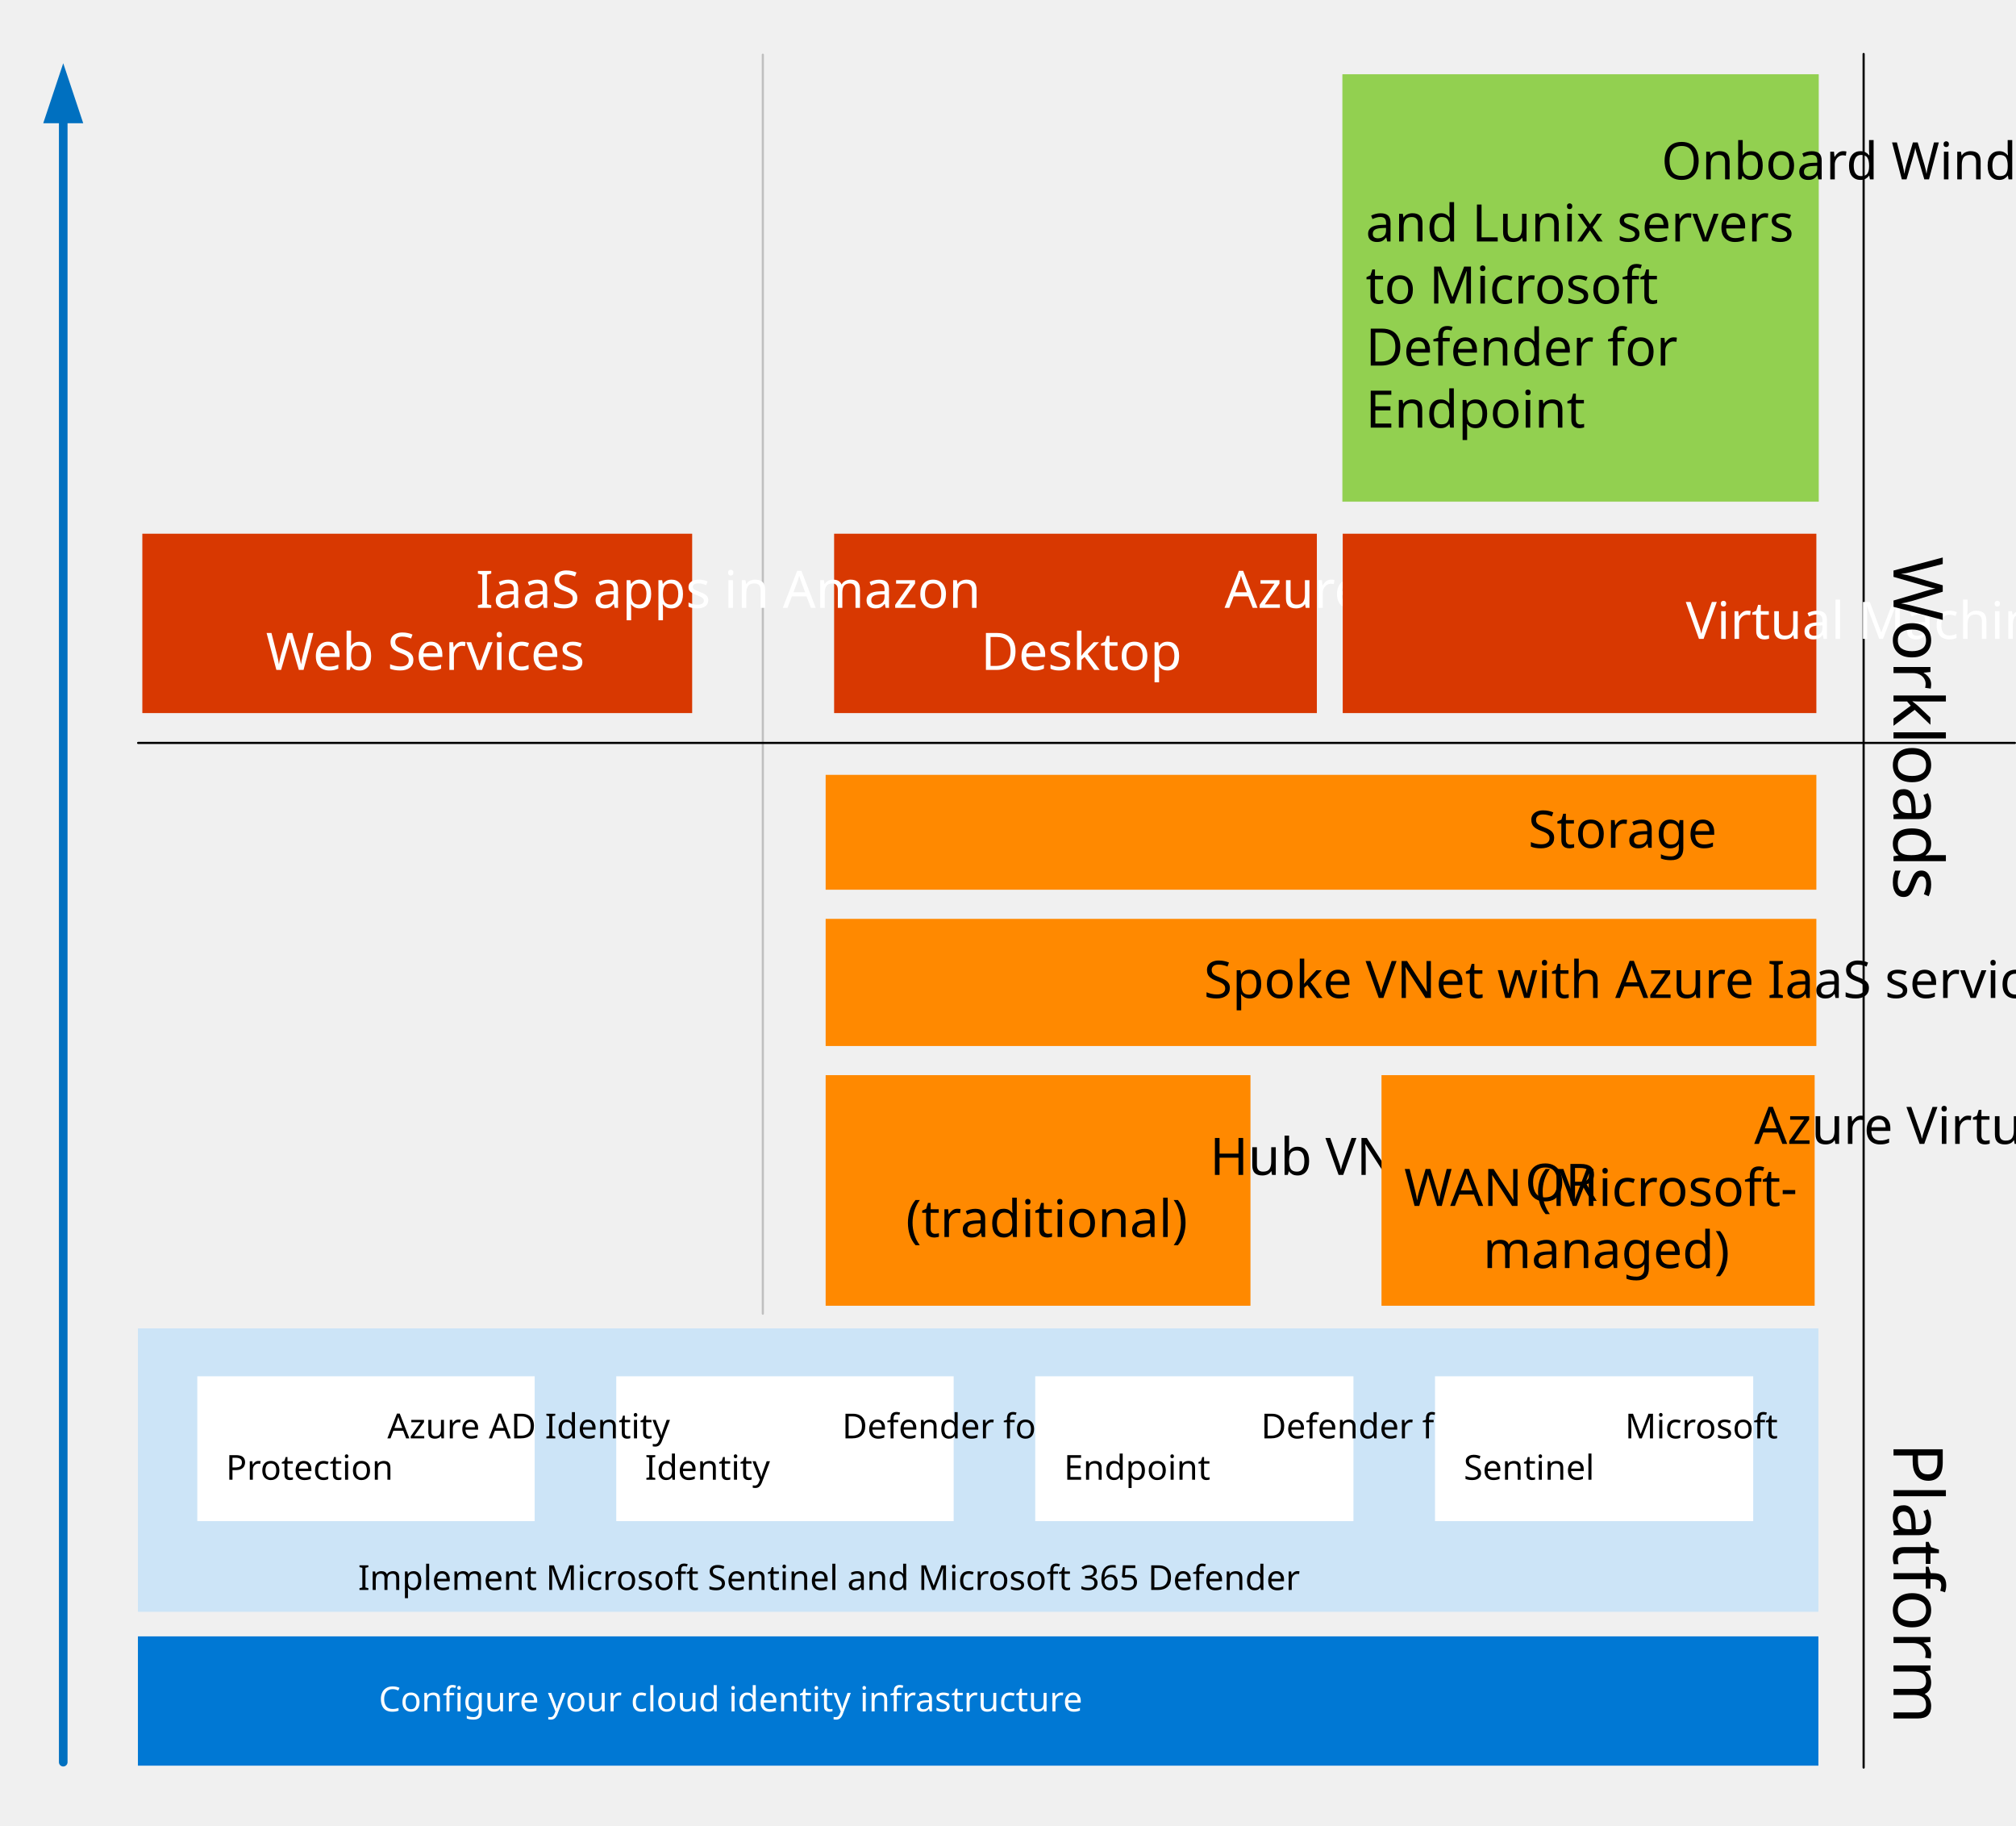
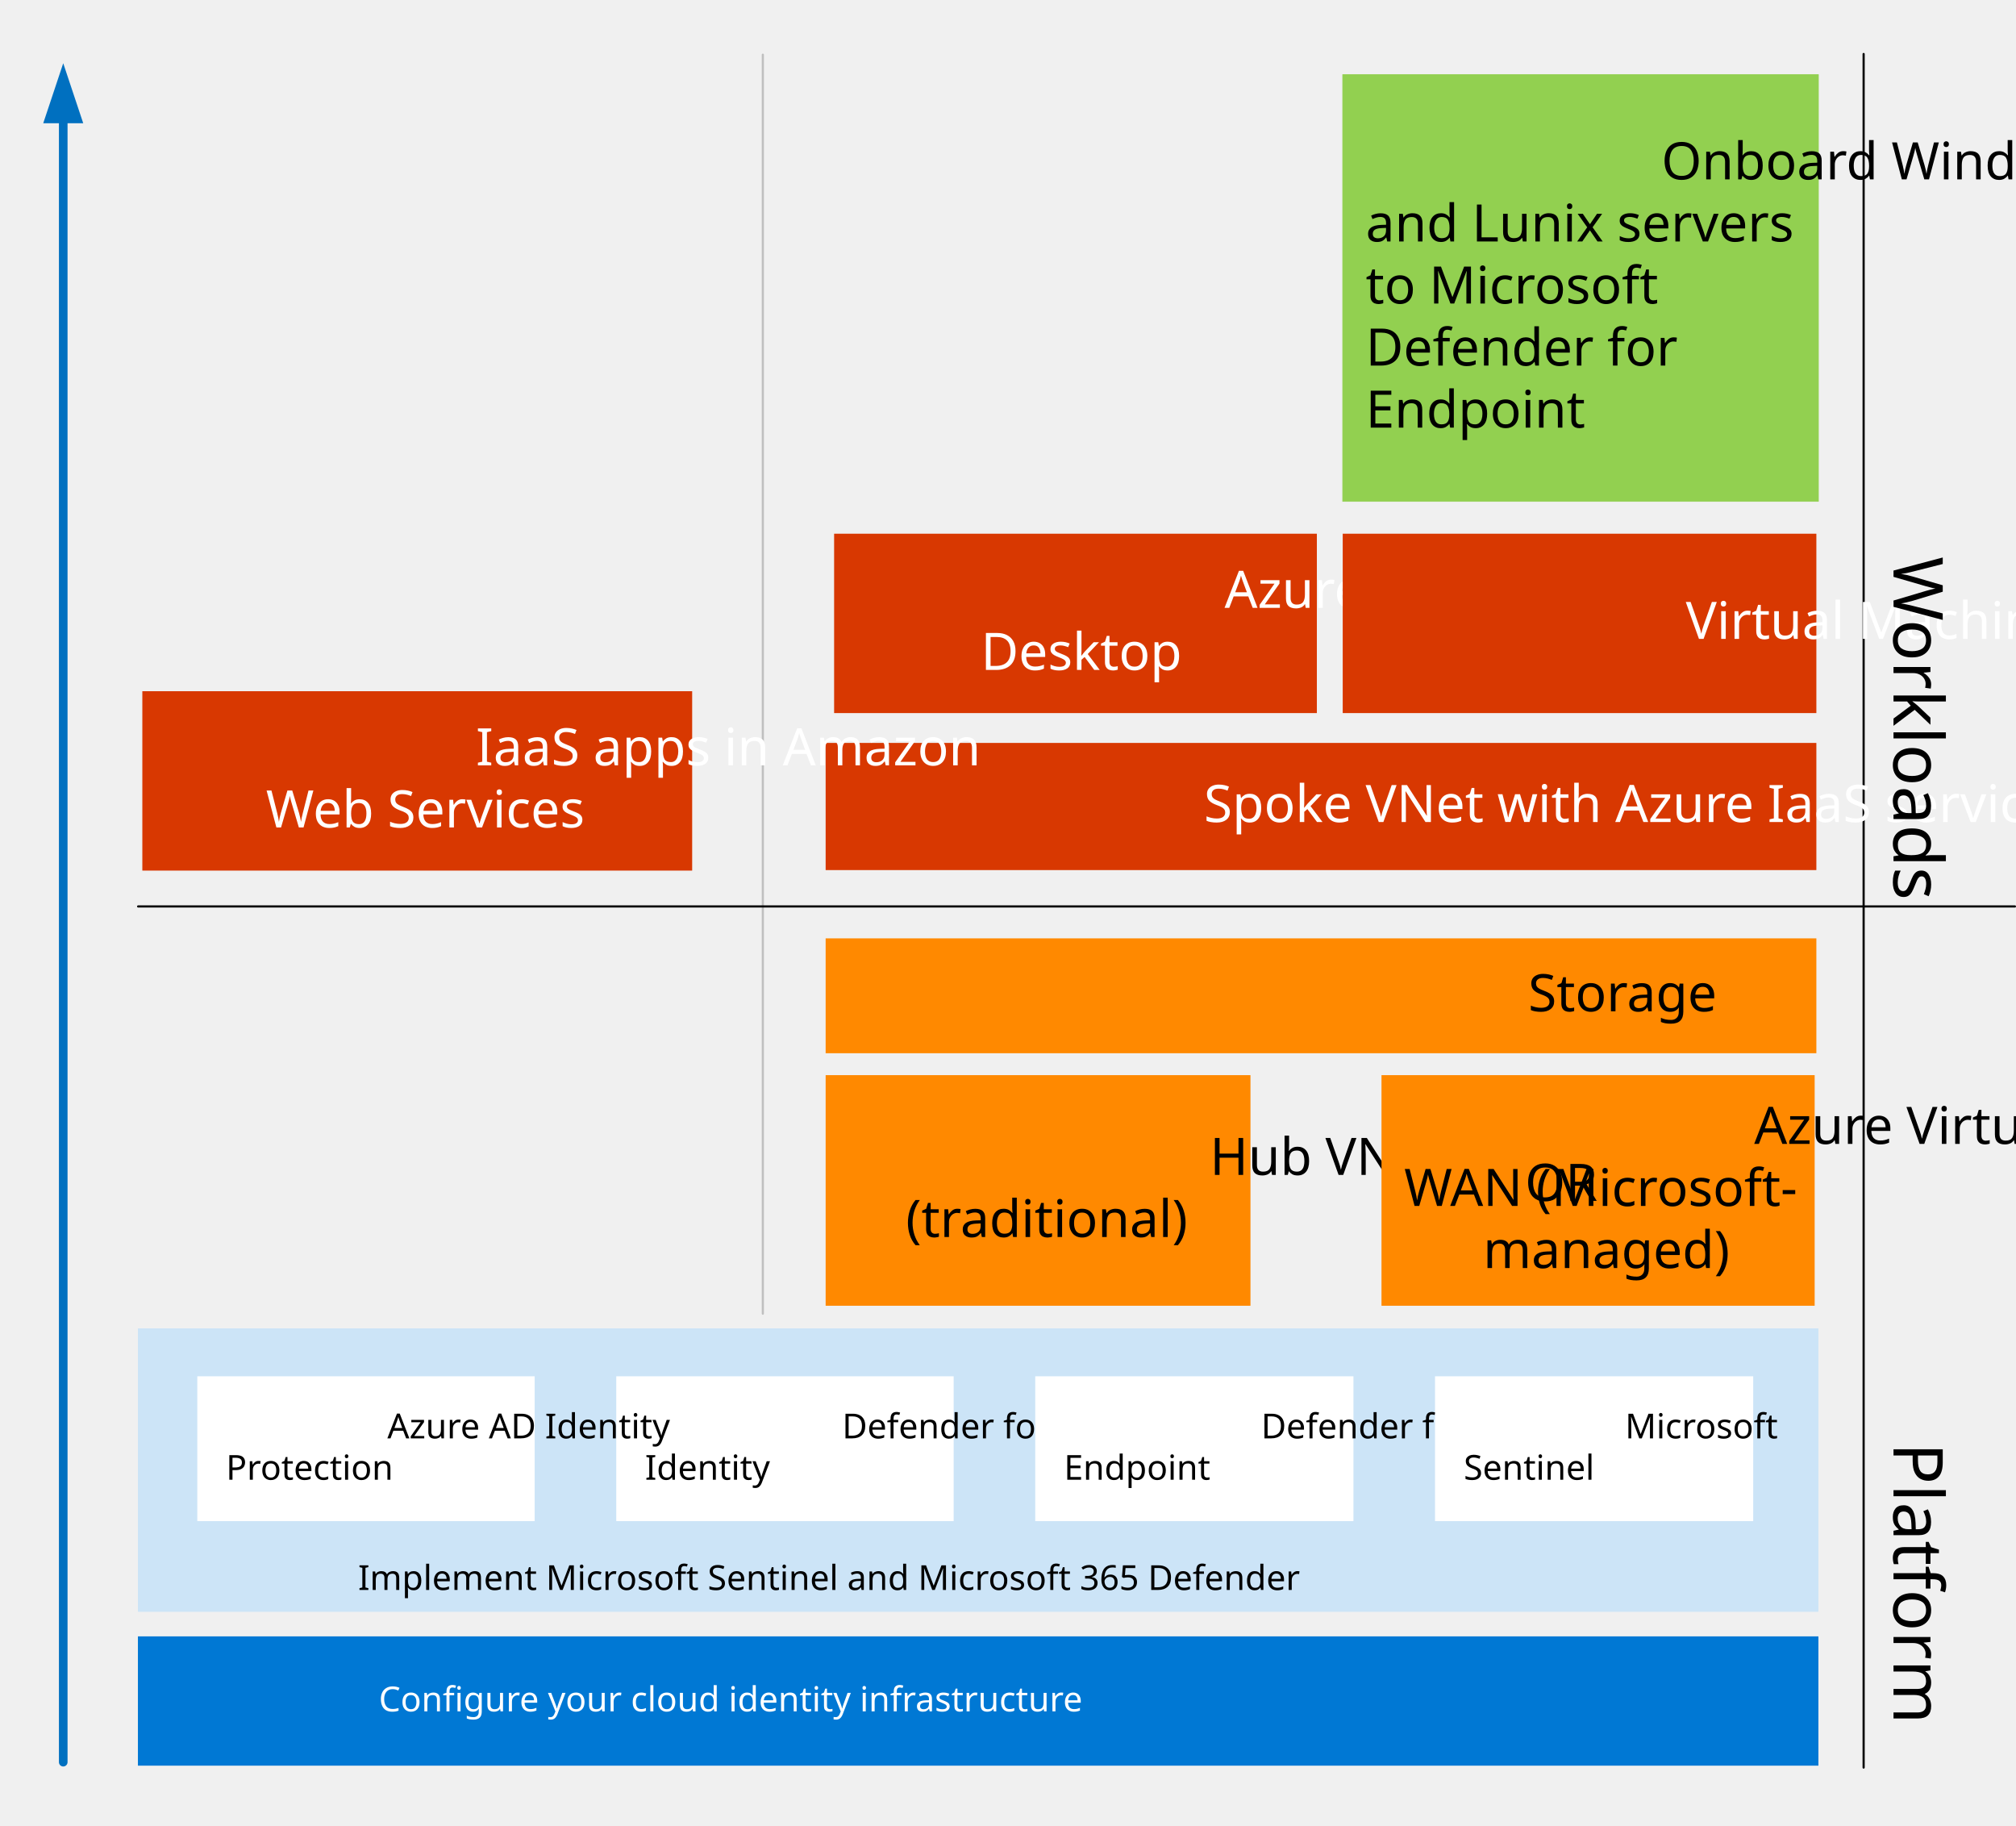
<svg xmlns="http://www.w3.org/2000/svg" xmlns:ns1="http://schemas.microsoft.com/visio/2003/SVGExtensions/" xmlns:xlink="http://www.w3.org/1999/xlink" width="9.747in" height="8.824in" viewBox="0 0 701.789 635.34" xml:space="preserve" color-interpolation-filters="sRGB" class="st18">
  <ns1:documentProperties ns1:langID="1033" ns1:viewMarkup="false">
    <ns1:userDefs>
      <ns1:ud ns1:nameU="msvConvertTheme" />
    </ns1:userDefs>
  </ns1:documentProperties>
  <style type="text/css">
	
		.st1 {stroke:#bfbfbf;stroke-linecap:round;stroke-linejoin:round;stroke-width:0.75}
		.st2 {stroke:#000000;stroke-linecap:round;stroke-linejoin:round;stroke-width:0.75}
		.st3 {fill:#0078d4;stroke:none;stroke-linecap:round;stroke-linejoin:round;stroke-width:0.24}
		.st4 {fill:#ffffff;font-family:Segoe UI Semibold;font-size:1em}
		.st5 {fill:#cce4f7;stroke:none;stroke-linecap:round;stroke-linejoin:round;stroke-width:0.24}
		.st6 {fill:#000000;font-family:Segoe UI;font-size:1em}
		.st7 {fill:#ffffff;stroke:none;stroke-linecap:round;stroke-linejoin:round;stroke-width:0.24}
		.st8 {font-size:1em}
		.st9 {fill:#92d050;stroke:#92d050;stroke-linecap:round;stroke-linejoin:round;stroke-width:0.24}
		.st10 {fill:#000000;font-family:Segoe UI;font-size:1.5em}
		.st11 {fill:#ff8900;stroke:none;stroke-linecap:round;stroke-linejoin:round;stroke-width:0.75}
		.st12 {fill:#d83801;stroke:none;stroke-linecap:round;stroke-linejoin:round;stroke-width:0.75}
		.st13 {fill:#ffffff;font-family:Segoe UI;font-size:1.5em}
		.st14 {fill:none;stroke:none;stroke-linecap:round;stroke-linejoin:round;stroke-width:0.75}
		.st15 {fill:#000000;font-family:Segoe UI Semibold;font-size:2em}
		.st16 {marker-end:url(#mrkr13-71);stroke:#0070c0;stroke-linecap:round;stroke-linejoin:round;stroke-width:3}
		.st17 {fill:#0070c0;fill-opacity:1;stroke:#0070c0;stroke-opacity:1;stroke-width:0.431}
		.st18 {fill:none;fill-rule:evenodd;font-size:12px;overflow:visible;stroke-linecap:square;stroke-miterlimit:3}
	
	</style>
  <defs id="Markers">
    <g id="lend13">
      <path d="M 3 1 L 0 0 L 3 -1 L 3 1 " style="stroke:none" />
    </g>
    <marker id="mrkr13-71" class="st17" ns1:arrowType="13" ns1:arrowSize="4" ns1:setback="6.96" refX="-6.96" orient="auto" markerUnits="strokeWidth" overflow="visible">
      <use xlink:href="#lend13" transform="scale(-2.32,-2.32) " />
    </marker>
  </defs>
  <g ns1:mID="0" ns1:index="1" ns1:groupContext="foregroundPage">
    <ns1:userDefs>
      <ns1:ud ns1:nameU="visNavType" ns1:val="VT0(1):26" />
    </ns1:userDefs>
    <ns1:pageProperties ns1:drawingScale="1" ns1:pageScale="1" ns1:drawingUnits="19" ns1:shadowOffsetX="8.50394" ns1:shadowOffsetY="-8.50394" />
    <g id="shape2078-1" ns1:mID="2078" ns1:groupContext="shape" transform="translate(900.885,19.0424) rotate(90)">
      <ns1:userDefs>
        <ns1:ud ns1:nameU="visNavOrder" ns1:val="VT0(114000):26" />
      </ns1:userDefs>
      <path d="M0 635.34 L438.18 635.34" class="st1" />
    </g>
    <g id="shape2079-4" ns1:mID="2079" ns1:groupContext="shape" transform="translate(1284.09,18.7951) rotate(90)">
      <ns1:userDefs>
        <ns1:ud ns1:nameU="visNavOrder" ns1:val="VT0(115000):26" />
      </ns1:userDefs>
      <path d="M0 635.34 L596.41 635.34" class="st2" />
    </g>
    <a xlink:href="https://aka.ms/zero-trust-m365-identity">
      <g id="shape2080-7" ns1:mID="2080" ns1:groupContext="shape" transform="translate(48.0095,-20.7939)">
        <ns1:userDefs>
          <ns1:ud ns1:nameU="visVersion" ns1:val="VT0(15):26" />
          <ns1:ud ns1:nameU="visNavOrder" ns1:val="VT0(86000):26" />
        </ns1:userDefs>
        <ns1:textBlock ns1:margins="rect(4,4,4,8)" />
        <ns1:textRect cx="292.5" cy="612.84" width="585" height="45" />
        <rect x="0" y="590.34" width="585" height="45" class="st3" />
        <text x="15.2" y="616.44" class="st4" ns1:langID="1033">
          <ns1:paragraph ns1:indentLeft="7.2" />
          <ns1:tabList />Configure your cloud identity infrastructure</text>
      </g>
    </a>
-     <a xlink:href="https://learn.microsoft.com/en-us/security/operations/siem-xdr-overview">
+     <a xlink:href="https://learn.microsoft.com/security/operations/siem-xdr-overview">
      <g id="shape2082-10" ns1:mID="2082" ns1:groupContext="shape" transform="translate(48.0095,-74.3502)">
        <ns1:userDefs>
          <ns1:ud ns1:nameU="visVersion" ns1:val="VT0(15):26" />
          <ns1:ud ns1:nameU="visNavOrder" ns1:val="VT0(88000):26" />
        </ns1:userDefs>
        <ns1:textBlock ns1:margins="rect(4,4,4,8)" ns1:verticalAlign="2" />
        <ns1:textRect cx="292.5" cy="586.018" width="585" height="98.644" />
        <rect x="0" y="536.697" width="585" height="98.644" class="st5" />
        <text x="8" y="627.74" class="st6" ns1:langID="1033">
          <ns1:paragraph />
          <ns1:tabList />Implement Microsoft Sentinel and Microsoft 365 Defender</text>
      </g>
    </a>
    <a xlink:href="https://aka.ms/zero-trust-m365-defender">
      <g id="shape2083-13" ns1:mID="2083" ns1:groupContext="shape" transform="translate(214.526,-105.914)">
        <ns1:userDefs>
          <ns1:ud ns1:nameU="visVersion" ns1:val="VT0(15):26" />
          <ns1:ud ns1:nameU="visNavOrder" ns1:val="VT0(89000):26" />
        </ns1:userDefs>
        <ns1:textBlock ns1:margins="rect(10,10,10,10)" />
        <ns1:textRect cx="58.724" cy="610.14" width="117.45" height="50.4" />
        <rect x="0" y="584.94" width="117.449" height="50.4" class="st7" />
        <text x="10" y="606.54" class="st6" ns1:langID="1033">
          <ns1:paragraph />
          <ns1:tabList />Defender for <tspan x="10" dy="1.2em" class="st8">Identity</tspan>
        </text>
      </g>
    </a>
    <a xlink:href="https://aka.ms/zero-trust-m365-defender">
      <g id="shape2084-17" ns1:mID="2084" ns1:groupContext="shape" transform="translate(360.377,-105.914)">
        <ns1:userDefs>
          <ns1:ud ns1:nameU="visVersion" ns1:val="VT0(15):26" />
          <ns1:ud ns1:nameU="visNavOrder" ns1:val="VT0(90000):26" />
        </ns1:userDefs>
        <ns1:textBlock ns1:margins="rect(10,10,10,10)" />
        <ns1:textRect cx="55.383" cy="610.14" width="110.77" height="50.4" />
        <rect x="0" y="584.94" width="110.767" height="50.4" class="st7" />
        <text x="10" y="606.54" class="st6" ns1:langID="1033">
          <ns1:paragraph />
          <ns1:tabList />Defender for <tspan x="10" dy="1.2em" class="st8">Endpoint</tspan>
        </text>
      </g>
    </a>
-     <a xlink:href="https://learn.microsoft.com/en-us/microsoft-365/security/defender-endpoint/onboard-configure">
+     <a xlink:href="https://learn.microsoft.com/microsoft-365/security/defender-endpoint/onboard-configure">
      <g id="shape2085-21" ns1:mID="2085" ns1:groupContext="shape" transform="translate(467.414,-460.829)">
        <ns1:userDefs>
          <ns1:ud ns1:nameU="visVersion" ns1:val="VT0(15):26" />
          <ns1:ud ns1:nameU="visNavOrder" ns1:val="VT0(91000):26" />
        </ns1:userDefs>
        <ns1:textBlock ns1:margins="rect(4,4,4,8)" />
        <ns1:textRect cx="82.798" cy="561.069" width="165.6" height="148.543" />
        <rect x="0" y="486.798" width="165.595" height="148.543" class="st9" />
        <text x="8" y="523.27" class="st10" ns1:langID="1033">
          <ns1:paragraph />
          <ns1:tabList />Onboard Windows <tspan x="8" dy="1.2em" class="st8">and Lunix servers </tspan>
          <tspan x="8" dy="1.2em" class="st8">to Microsoft </tspan>
          <tspan x="8" dy="1.2em" class="st8">Defender for </tspan>
          <tspan x="8" dy="1.2em" class="st8">Endpoint</tspan>
        </text>
      </g>
    </a>
    <a xlink:href="https://learn.microsoft.com/security/zero-trust/azure-infrastructure-networking">
      <g id="shape2102-28" ns1:mID="2102" ns1:groupContext="shape" transform="translate(287.414,-180.87)">
        <ns1:userDefs>
          <ns1:ud ns1:nameU="visNavOrder" ns1:val="VT0(108000):26" />
        </ns1:userDefs>
        <ns1:textBlock ns1:margins="rect(4,4,4,4)" />
        <ns1:textRect cx="73.942" cy="595.211" width="147.89" height="80.258" />
        <rect x="0" y="555.082" width="147.885" height="80.258" class="st11" />
        <text x="30.81" y="589.81" class="st10" ns1:langID="1033">
          <ns1:paragraph ns1:horizAlign="1" ns1:bulletSize="0.166667" />
          <ns1:tabList />Hub VNets <tspan x="27.92" dy="1.2em" class="st8">(traditional)</tspan>
        </text>
      </g>
    </a>
    <a xlink:href="https://learn.microsoft.com/security/zero-trust/azure-infrastructure-iaas">
-       <g id="shape2103-32" ns1:mID="2103" ns1:groupContext="shape" transform="translate(287.414,-271.271)">
+       <g id="shape2103-32" ns1:mID="2103" ns1:groupContext="shape" transform="translate(287.414,-332.502)">
        <ns1:userDefs>
          <ns1:ud ns1:nameU="visNavOrder" ns1:val="VT0(109000):26" />
        </ns1:userDefs>
        <ns1:textBlock ns1:margins="rect(4,4,4,4)" />
        <ns1:textRect cx="172.44" cy="613.211" width="344.89" height="44.258" />
-         <rect x="0" y="591.082" width="344.881" height="44.258" class="st11" />
-         <text x="28.72" y="618.61" class="st10" ns1:langID="1033">
+         <rect x="0" y="591.082" width="344.881" height="44.258" class="st12" />
+         <text x="28.72" y="618.61" class="st13" ns1:langID="1033">
          <ns1:paragraph ns1:horizAlign="1" ns1:bulletSize="0.166667" />
          <ns1:tabList />Spoke VNet with Azure IaaS services</text>
      </g>
    </a>
    <a xlink:href="https://learn.microsoft.com/security/zero-trust/azure-infrastructure-storage">
-       <g id="shape2104-35" ns1:mID="2104" ns1:groupContext="shape" transform="translate(287.414,-325.671)">
+       <g id="shape2104-35" ns1:mID="2104" ns1:groupContext="shape" transform="translate(287.414,-268.759)">
        <ns1:userDefs>
          <ns1:ud ns1:nameU="visNavOrder" ns1:val="VT0(110000):26" />
        </ns1:userDefs>
        <ns1:textBlock ns1:margins="rect(4,4,4,4)" />
        <ns1:textRect cx="172.44" cy="615.351" width="344.89" height="39.978" />
        <rect x="0" y="595.362" width="344.881" height="39.978" class="st11" />
        <text x="141.62" y="620.75" class="st10" ns1:langID="1033">
          <ns1:paragraph ns1:horizAlign="1" ns1:bulletSize="0.166667" />
          <ns1:tabList />Storage</text>
      </g>
    </a>
    <a xlink:href="https://learn.microsoft.com/security/zero-trust/azure-infrastructure-avd">
      <g id="shape2105-38" ns1:mID="2105" ns1:groupContext="shape" transform="translate(290.362,-387.147)">
        <ns1:userDefs>
          <ns1:ud ns1:nameU="visNavOrder" ns1:val="VT0(111000):26" />
        </ns1:userDefs>
        <ns1:textBlock ns1:margins="rect(4,4,4,4)" />
        <ns1:textRect cx="84.026" cy="604.124" width="168.06" height="62.432" />
        <rect x="0" y="572.908" width="168.052" height="62.432" class="st12" />
        <text x="32.96" y="598.72" class="st13" ns1:langID="1033">
          <ns1:paragraph ns1:horizAlign="1" ns1:bulletSize="0.166667" />
          <ns1:tabList />Azure Virtual <tspan x="51.1" dy="1.2em" class="st8">Desktop</tspan>
        </text>
      </g>
    </a>
    <a xlink:href="https://learn.microsoft.com/security/zero-trust/secure-iaas-apps">
-       <g id="shape2106-42" ns1:mID="2106" ns1:groupContext="shape" transform="translate(49.5446,-387.147)">
+       <g id="shape2106-42" ns1:mID="2106" ns1:groupContext="shape" transform="translate(49.5446,-332.327)">
        <ns1:userDefs>
          <ns1:ud ns1:nameU="visNavOrder" ns1:val="VT0(112000):26" />
        </ns1:userDefs>
        <ns1:textBlock ns1:margins="rect(4,4,4,4)" />
        <ns1:textRect cx="95.701" cy="604.124" width="191.41" height="62.432" />
        <rect x="0" y="572.908" width="191.402" height="62.432" class="st12" />
        <text x="13.15" y="598.72" class="st13" ns1:langID="1033">
          <ns1:paragraph ns1:horizAlign="1" ns1:bulletSize="0.166667" />
          <ns1:tabList />IaaS apps in Amazon <tspan x="43.04" dy="1.2em" class="st8">Web Services</tspan>
        </text>
      </g>
    </a>
    <a xlink:href="https://learn.microsoft.com/security/zero-trust/azure-infrastructure-virtual-machines">
      <g id="shape2107-46" ns1:mID="2107" ns1:groupContext="shape" transform="translate(467.414,-387.147)">
        <ns1:userDefs>
          <ns1:ud ns1:nameU="visNavOrder" ns1:val="VT0(113000):26" />
        </ns1:userDefs>
        <ns1:textBlock ns1:margins="rect(4,4,4,4)" />
        <ns1:textRect cx="82.44" cy="604.124" width="164.89" height="62.432" />
        <rect x="0" y="572.908" width="164.881" height="62.432" class="st12" />
        <text x="16.47" y="609.52" class="st13" ns1:langID="1033">
          <ns1:paragraph ns1:horizAlign="1" ns1:bulletSize="0.166667" />
          <ns1:tabList />Virtual Machines</text>
      </g>
    </a>
-     <g id="shape2108-49" ns1:mID="2108" ns1:groupContext="shape" transform="translate(48.0807,-376.759)">
+     <g id="shape2108-49" ns1:mID="2108" ns1:groupContext="shape" transform="translate(48.0807,-319.848)">
      <ns1:userDefs>
        <ns1:ud ns1:nameU="visNavOrder" ns1:val="VT0(116000):26" />
      </ns1:userDefs>
      <path d="M0 635.34 L653.33 635.34" class="st2" />
    </g>
    <g id="shape2109-52" ns1:mID="2109" ns1:groupContext="shape" transform="translate(1287.06,75.0933) rotate(90)">
      <ns1:userDefs>
        <ns1:ud ns1:nameU="visNavOrder" ns1:val="VT0(117000):26" />
      </ns1:userDefs>
      <ns1:textBlock ns1:margins="rect(4,4,4,4)" ns1:verticalAlign="0" />
      <ns1:textRect cx="64.8" cy="618.825" width="129.6" height="33.032" />
      <rect x="0" y="602.309" width="129.6" height="33.032" class="st14" />
      <text x="6.34" y="627.91" class="st15" ns1:langID="1033">
        <ns1:paragraph ns1:horizAlign="1" />
        <ns1:tabList />Workloads</text>
    </g>
    <g id="shape2110-55" ns1:mID="2110" ns1:groupContext="shape" transform="translate(1290.74,372.093) rotate(90)">
      <ns1:userDefs>
        <ns1:ud ns1:nameU="visNavOrder" ns1:val="VT0(118000):26" />
      </ns1:userDefs>
      <ns1:textBlock ns1:margins="rect(4,4,4,4)" ns1:verticalAlign="0" />
      <ns1:textRect cx="64.8" cy="620.667" width="129.6" height="29.348" />
      <rect x="0" y="605.993" width="129.6" height="29.348" class="st14" />
      <text x="17.68" y="631.59" class="st15" ns1:langID="1033">
        <ns1:paragraph ns1:horizAlign="1" />
        <ns1:tabList />Platform</text>
    </g>
    <g id="shape2111-58" ns1:mID="2111" ns1:groupContext="shape" transform="translate(68.6763,-105.914)">
      <ns1:userDefs>
        <ns1:ud ns1:nameU="visVersion" ns1:val="VT0(15):26" />
        <ns1:ud ns1:nameU="visNavOrder" ns1:val="VT0(119000):26" />
      </ns1:userDefs>
      <ns1:textBlock ns1:margins="rect(10,10,10,10)" />
      <ns1:textRect cx="58.724" cy="610.14" width="117.45" height="50.4" />
      <rect x="0" y="584.94" width="117.449" height="50.4" class="st7" />
      <text x="10" y="606.54" class="st6" ns1:langID="1033">
        <ns1:paragraph />
        <ns1:tabList />Azure AD Identity <tspan x="10" dy="1.2em" class="st8">Protection</tspan>
      </text>
    </g>
    <g id="shape2112-62" ns1:mID="2112" ns1:groupContext="shape" transform="translate(499.545,-105.914)">
      <ns1:userDefs>
        <ns1:ud ns1:nameU="visVersion" ns1:val="VT0(15):26" />
        <ns1:ud ns1:nameU="visNavOrder" ns1:val="VT0(120000):26" />
      </ns1:userDefs>
      <ns1:textBlock ns1:margins="rect(10,10,10,10)" />
      <ns1:textRect cx="55.383" cy="610.14" width="110.77" height="50.4" />
      <rect x="0" y="584.94" width="110.767" height="50.4" class="st7" />
      <text x="10" y="606.54" class="st6" ns1:langID="1033">
        <ns1:paragraph />
        <ns1:tabList />Microsoft <tspan x="10" dy="1.2em" class="st8">Sentinel</tspan>
      </text>
    </g>
    <g id="shape2113-66" ns1:mID="2113" ns1:groupContext="shape" transform="translate(-613.331,613.331) rotate(-90)">
      <ns1:userDefs>
        <ns1:ud ns1:nameU="visNavOrder" ns1:val="VT0(121000):26" />
      </ns1:userDefs>
      <path d="M0 635.34 L570.44 635.34" class="st16" />
    </g>
    <a xlink:href="https://learn.microsoft.com/security/zero-trust/azure-virtual-wan">
      <g id="shape1179-72" ns1:mID="1179" ns1:groupContext="shape" transform="translate(480.914,-180.87)">
        <ns1:userDefs>
          <ns1:ud ns1:nameU="visNavOrder" ns1:val="VT0(150000):26" />
        </ns1:userDefs>
        <ns1:textBlock ns1:margins="rect(4,4,4,4)" />
        <ns1:textRect cx="75.394" cy="595.211" width="150.79" height="80.258" />
        <rect x="0" y="555.082" width="150.789" height="80.258" class="st11" />
        <text x="26.79" y="579.01" class="st10" ns1:langID="1033">
          <ns1:paragraph ns1:horizAlign="1" ns1:bulletSize="0.166667" />
          <ns1:tabList />Azure Virtual <tspan x="7.89" dy="1.2em" class="st8">WAN (Microsoft</tspan>-<tspan x="35.37" dy="1.2em" class="st8">managed)</tspan>
        </text>
      </g>
    </a>
    <g id="shape1180-77" ns1:mID="1180" ns1:groupContext="shape" transform="translate(431.414,-212.759)">
      <ns1:userDefs>
        <ns1:ud ns1:nameU="visNavOrder" ns1:val="VT0(151000):26" />
      </ns1:userDefs>
      <ns1:textBlock ns1:margins="rect(4,4,4,4)" />
      <ns1:textRect cx="27.393" cy="625.34" width="54.79" height="20" />
      <rect x="0" y="615.34" width="54.786" height="20" class="st14" />
      <text x="15.22" y="630.74" class="st10" ns1:langID="1033">
        <ns1:paragraph ns1:horizAlign="1" />
        <ns1:tabList />OR</text>
    </g>
  </g>
</svg>
